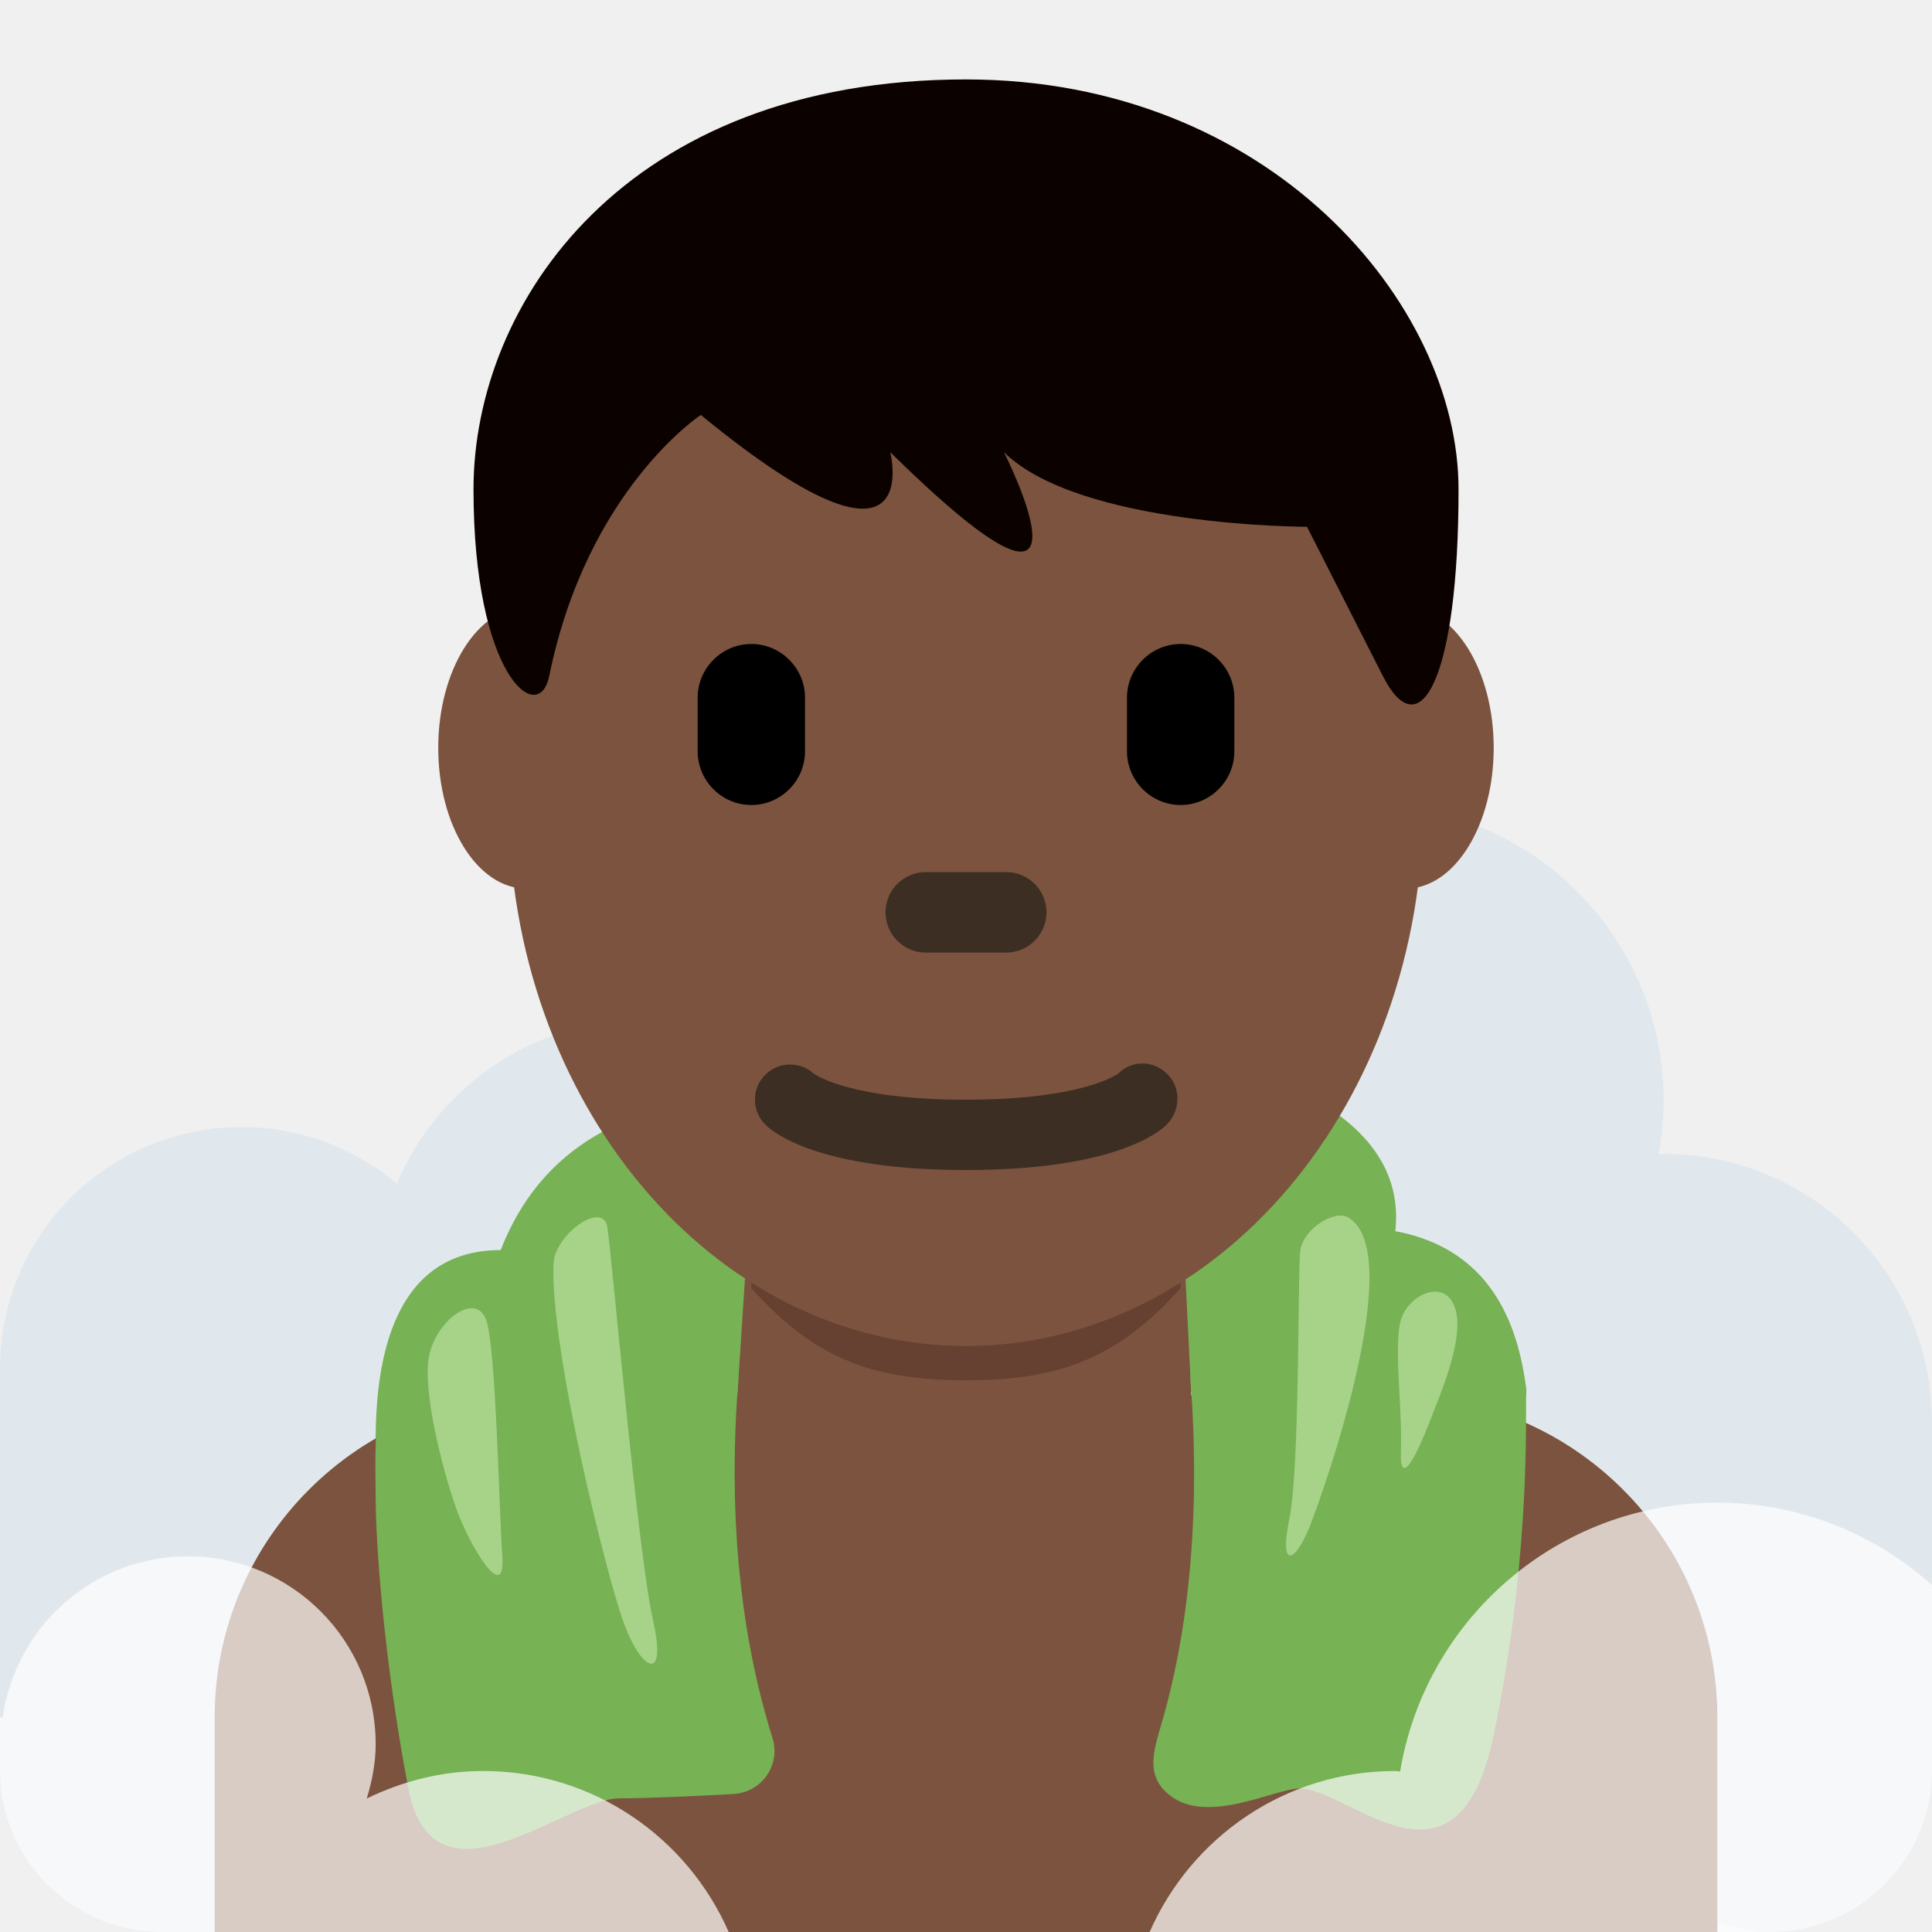
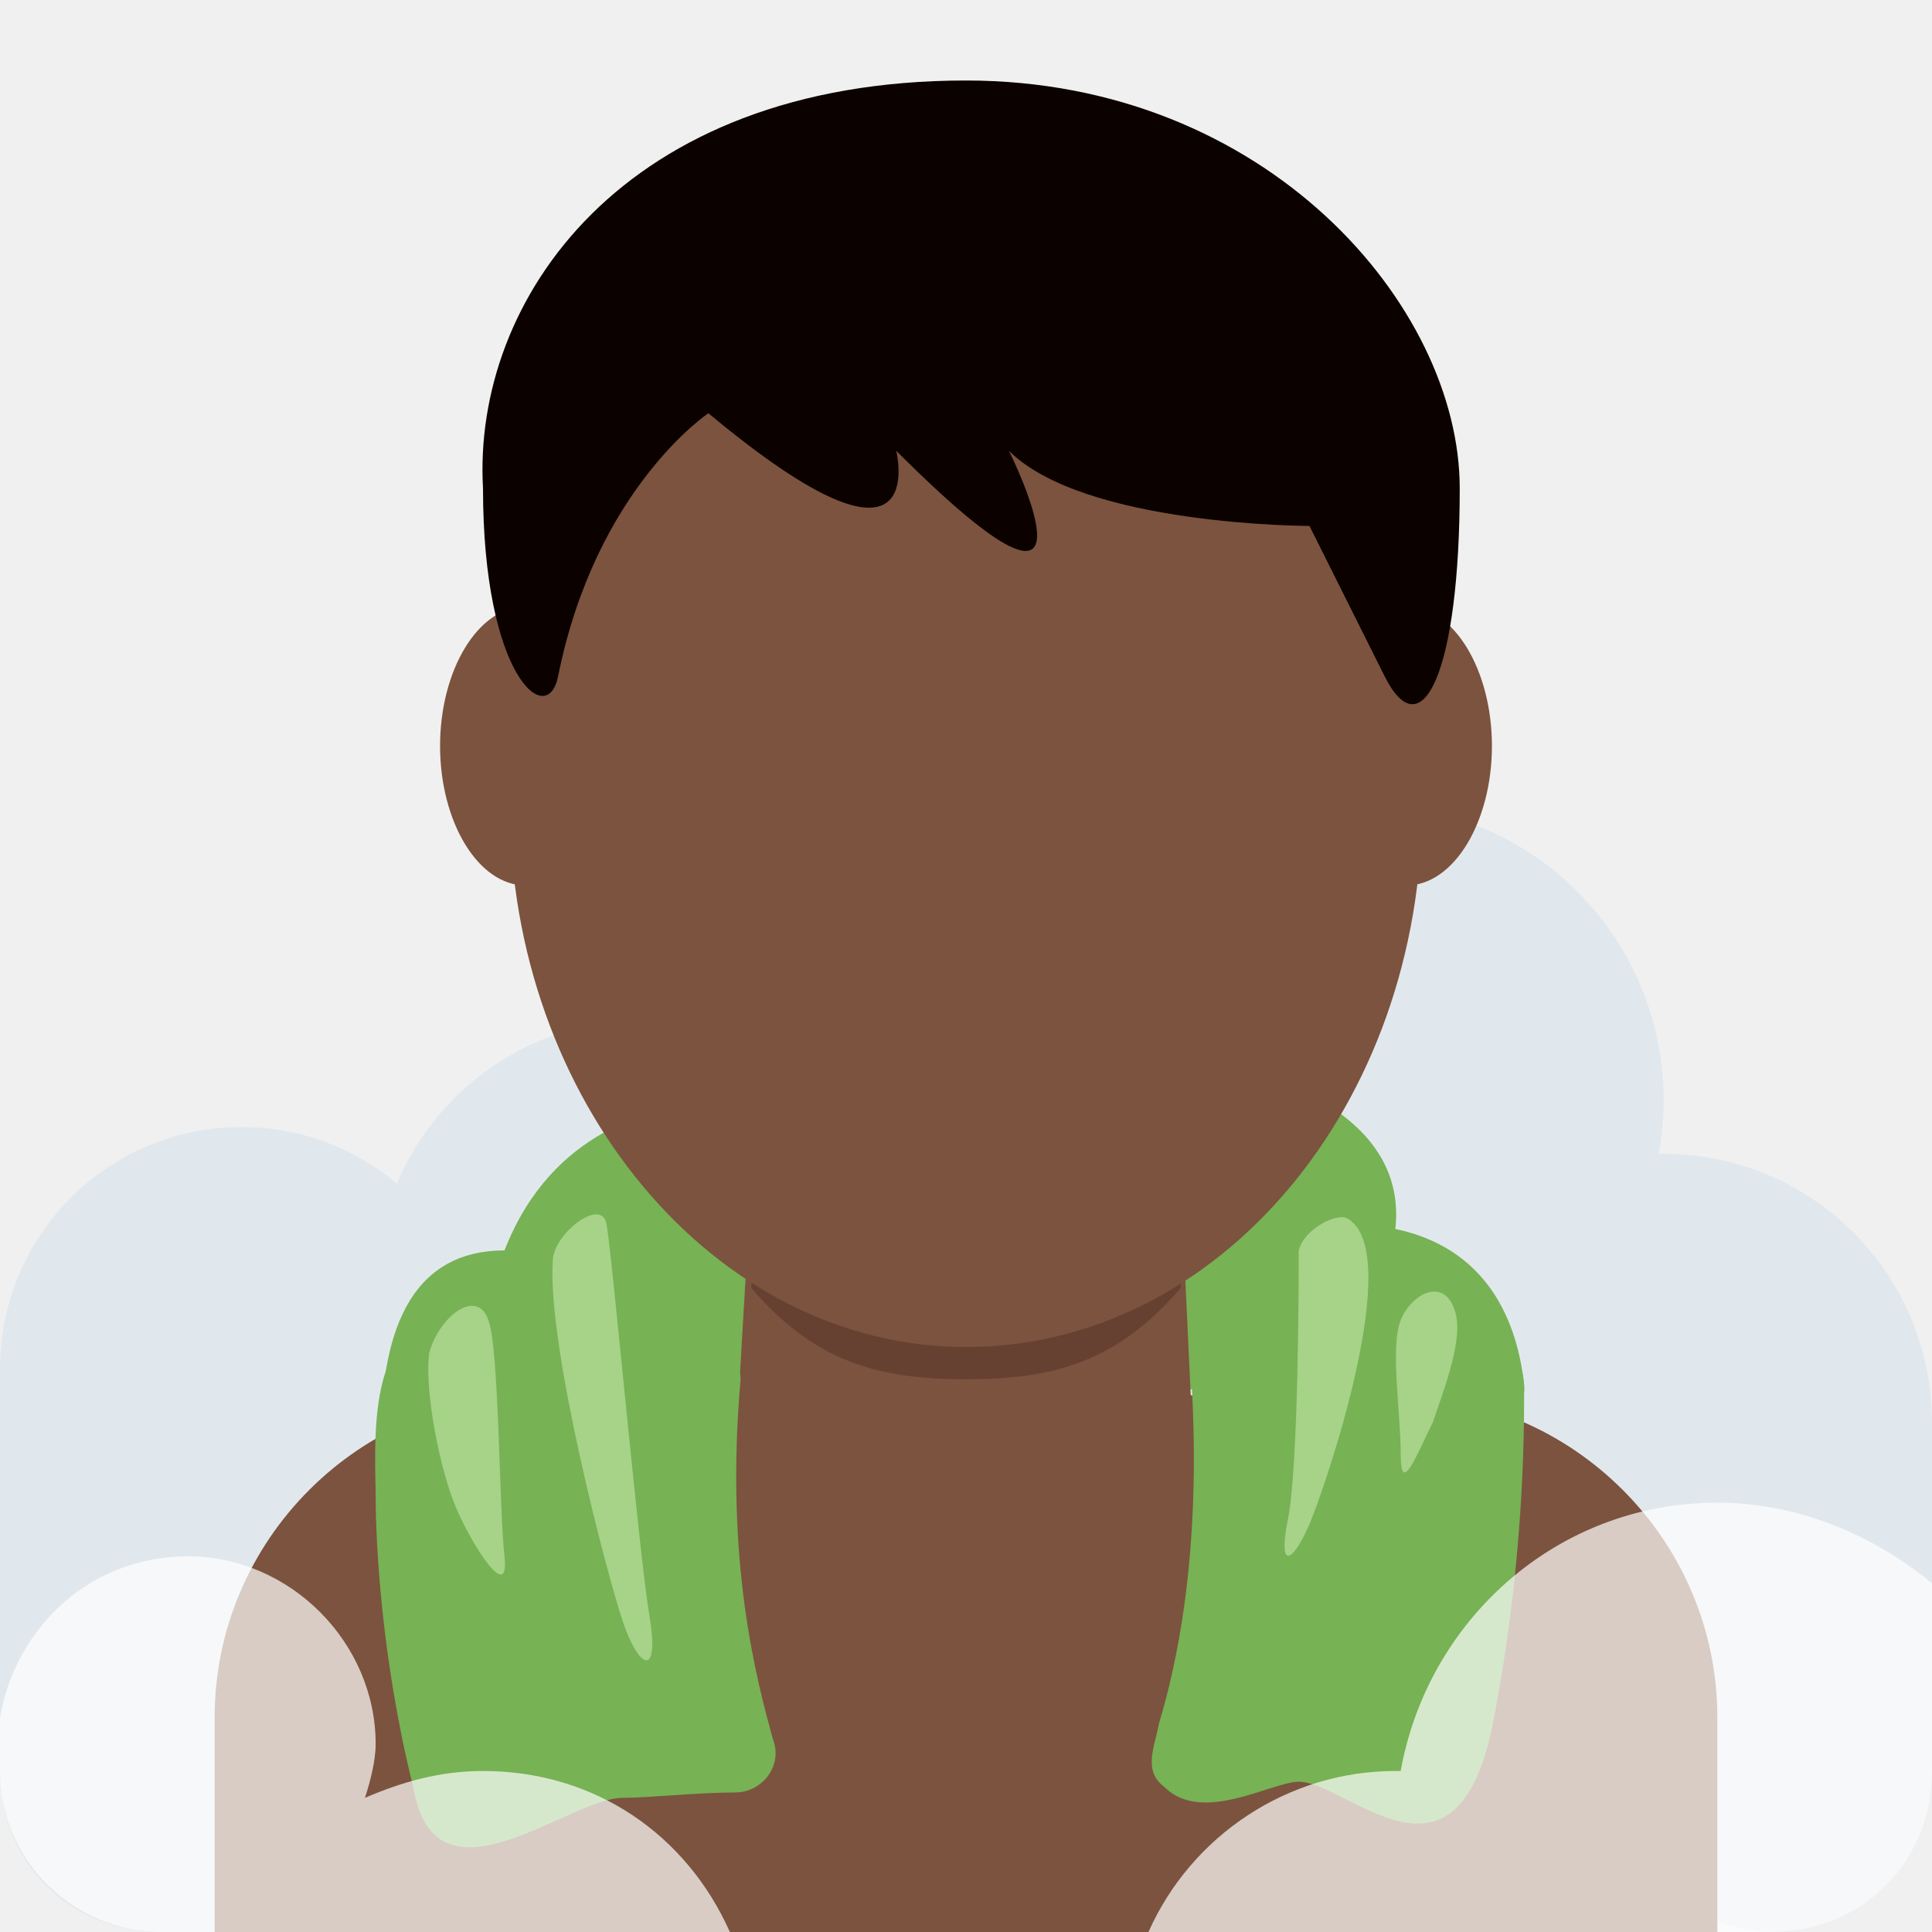
- <svg xmlns="http://www.w3.org/2000/svg" viewBox="0 0 36 36">
-   <g fill="#E1E8ED">
-     <circle cx="4.5" cy="25.5" r="4.5" />
-     <circle cx="25.5" cy="20.5" r="5.5" />
-     <circle cx="31" cy="26.5" r="5" />
-     <circle cx="12" cy="24" r="5" />
-     <path d="M33 30c-1.657 0-3 1.343-3 3H6c0-1.657-1.343-3-3-3s-3 1.343-3 3 1.343 3 3 3h29v-.184c.314.112.647.184 1 .184 1.657 0 3-1.343 3-3s-1.343-3-3-3z" />
-     <path d="M0 25.5h9V33H0zM20 23h9v4h-9zm11 3.5h5V33h-5z" />
+ <svg xmlns="http://www.w3.org/2000/svg" version="1.1" id="Layer_1" x="0px" y="0px" viewBox="0 0 36 36" style="enable-background:new 0 0 36 36;" xml:space="preserve">
+   <style type="text/css">
+ 	.st0{fill:#E1E8ED;}
+ 	.st1{fill:#77B255;}
+ 	.st2{fill:#7C533E;}
+ 	.st3{fill:#664131;}
+ 	.st4{fill:#0B0200;}
+ 	.st5{fill:#A6D388;}
+ 	.st6{opacity:0.7;fill:#FFFFFF;enable-background:new    ;}
+ </style>
+   <g>
+     <circle class="st0" cx="4.5" cy="25.5" r="4.5" />
+     <circle class="st0" cx="25.5" cy="20.5" r="5.5" />
+     <circle class="st0" cx="31" cy="26.5" r="5" />
+     <circle class="st0" cx="12" cy="24" r="5" />
+     <path class="st0" d="M33,30c-1.7,0-3,1.3-3,3H6c0-1.7-1.3-3-3-3s-3,1.3-3,3c0,1.7,1.3,3,3,3h29v-0.2c0.3,0.1,0.6,0.2,1,0.2   c1.7,0,3-1.3,3-3S34.7,30,33,30z" />
+     <path class="st0" d="M0,25.5h9V33H0V25.5z M20,23h9v4h-9V23z M31,26.5h5V33h-5V26.5z" />
  </g>
-   <path d="M23.35 20c1.014.324 2.845 1.15 2.65 2.941 1.924.357 2.306 1.966 2.436 2.907.248 1.79-7.436-.198-7.436-.198l-1-3.482L23.35 20zm-10.38.5c-.769.185-2.749.5-3.64 2.793-1.99 0-2.33 2.02-2.33 3.538 0 2.253 7.336 1.955 8.495.678 1.158-1.277.784-5.36.784-5.36L12.97 20.5z" fill="#77B255" />
-   <path fill="#7C533E" d="M32 36v-4c0-3.314-2.685-6-6-6H10c-3.313 0-6 2.686-6 6v4h28z" />
-   <path fill="#7C533E" d="M13.667 27.122L18 31.001l4.316-2.627L22 22h-8z" />
-   <path fill="#664131" d="M14 24c1.216 1.374 2.355 1.719 3.996 1.719 1.639 0 2.787-.346 4.004-1.719v-4h-8v4z" />
-   <path fill="#7C533E" d="M11.444 13.936c0 1.448-.734 2.622-1.639 2.622s-1.639-1.174-1.639-2.622.734-2.623 1.639-2.623c.905-.001 1.639 1.174 1.639 2.623m16.389 0c0 1.448-.733 2.622-1.639 2.622-.905 0-1.639-1.174-1.639-2.622s.733-2.623 1.639-2.623c.906-.001 1.639 1.174 1.639 2.623" />
-   <path fill="#7C533E" d="M9.477 14.96c0-5.589 3.816-10.121 8.523-10.121s8.522 4.532 8.522 10.121S22.707 25.081 18 25.081c-4.707-.001-8.523-4.532-8.523-10.121" />
-   <path fill="#3D2E24" d="M18 21.802c-2.754 0-3.6-.705-3.741-.848-.256-.256-.256-.671 0-.927.248-.248.646-.255.902-.023.052.037.721.487 2.839.487 2.2 0 2.836-.485 2.842-.49.256-.255.657-.243.913.015.256.256.242.683-.014.938-.141.143-.987.848-3.741.848" />
-   <path fill="#0B0200" d="M18 1.48c5.648 0 9.178 4.168 9.178 7.641s-.706 4.863-1.412 3.473l-1.412-2.778s-4.235 0-5.647-1.39c0 0 2.118 4.168-2.118 0 0 0 .706 2.779-3.53-.694 0 0-2.118 1.389-2.824 4.862-.196.964-1.412 0-1.412-3.473C8.822 5.648 11.646 1.48 18 1.48" />
-   <path d="M14 15c-.55 0-1-.45-1-1v-1c0-.55.45-1 1-1s1 .45 1 1v1c0 .55-.45 1-1 1m8 0c-.55 0-1-.45-1-1v-1c0-.55.45-1 1-1s1 .45 1 1v1c0 .55-.45 1-1 1" />
-   <path fill="#3D2E24" d="M18.75 17.75h-1.5c-.413 0-.75-.337-.75-.75s.337-.75.75-.75h1.5c.413 0 .75.337.75.75s-.337.75-.75.75" />
-   <path fill="#77B255" d="M13.758 25.712c-.269 3.395.314 5.641.636 6.672.158.505-.201 1.016-.729 1.045-.714.039-1.591.08-2.116.08-1 0-3.477 2.243-3.942-.193C7.143 30.88 7 28.711 7 27.909s-.158-3.166 1.167-3.17c1.817-.005 2.155-.153 2.917-.705.857-.622 2.738.879 2.674 1.678zm8.426.007c.247 3.305-.257 5.437-.553 6.44-.145.492-.261.897.099 1.237.698.66 2.007-.07 2.49-.07.92 0 2.935 2.261 3.612-.991.633-3.039.604-5.475.604-6.255s-.468-1.038-1.077-1.363c-1.486-.792-1.982-.149-2.683-.687-.788-.605-2.55.911-2.492 1.689z" />
-   <path fill="#A6D388" d="M8.002 25.236c.156-.67.885-1.175 1.063-.623.177.55.233 3.471.295 4.387s-.608-.184-.861-.898c-.254-.714-.644-2.234-.497-2.866zm19.115-.849c-.175-.579-.846-.279-1.003.176s.021 1.692-.01 2.465c-.031.773.325.014.551-.574.227-.588.627-1.521.462-2.067zm-16.802-.852c.024-.521.923-1.192 1.004-.656.081.536.571 6.09.845 7.289.274 1.199-.196.978-.522.124s-1.401-5.186-1.327-6.757zm14.802-.853c-.245-.141-.842.207-.89.639-.047.432-.005 4.021-.202 4.982-.196.961.115.81.383.133s1.831-5.106.709-5.754z" />
-   <path d="M32 28c-2.975 0-5.438 2.168-5.911 5.009C26.058 33.008 26.03 33 26 33c-2.049 0-3.806 1.236-4.578 3H33c1.65 0 3-1.35 3-3v-3.463C34.938 28.584 33.539 28 32 28zm-18.422 8c-.772-1.764-2.529-3-4.578-3-.78 0-1.509.194-2.166.512.098-.322.166-.657.166-1.012C7 30.567 5.433 29 3.5 29 1.738 29 .295 30.306.05 32H0v1c0 1.65 1.35 3 3 3h10.578z" opacity=".7" fill="#FFF" />
+   <path class="st1" d="M23.4,20c1,0.3,2.8,1.1,2.6,2.9c1.9,0.4,2.3,2,2.4,2.9c0.2,1.8-7.4-0.2-7.4-0.2l-1-3.5L23.4,20z M13,20.5  c-0.8,0.2-2.7,0.5-3.6,2.8c-2,0-2.3,2-2.3,3.5c0,2.3,7.3,2,8.5,0.7c1.2-1.3,0.8-5.4,0.8-5.4L13,20.5z" />
+   <path class="st2" d="M32,36v-4c0-3.3-2.7-6-6-6H10c-3.3,0-6,2.7-6,6v4H32z" />
+   <path class="st2" d="M13.7,27.1L18,31l4.3-2.6L22,22h-8L13.7,27.1z" />
+   <path class="st3" d="M14,24c1.2,1.4,2.4,1.7,4,1.7c1.6,0,2.8-0.3,4-1.7v-4h-8V24z" />
+   <path class="st2" d="M11.4,13.9c0,1.4-0.7,2.6-1.6,2.6s-1.6-1.2-1.6-2.6s0.7-2.6,1.6-2.6C10.7,11.3,11.4,12.5,11.4,13.9 M27.8,13.9  c0,1.4-0.7,2.6-1.6,2.6c-0.9,0-1.6-1.2-1.6-2.6s0.7-2.6,1.6-2.6C27.1,11.3,27.8,12.5,27.8,13.9" />
+   <path class="st2" d="M9.5,15c0-5.6,3.8-10.1,8.5-10.1s8.5,4.5,8.5,10.1S22.7,25.1,18,25.1C13.3,25.1,9.5,20.5,9.5,15" />
+   <path class="st4" d="M18,1.5c5.6,0,9.2,4.2,9.2,7.6s-0.7,4.9-1.4,3.5l-1.4-2.8c0,0-4.2,0-5.6-1.4c0,0,2.1,4.2-2.1,0  c0,0,0.7,2.8-3.5-0.7c0,0-2.1,1.4-2.8,4.9c-0.2,1-1.4,0-1.4-3.5C8.8,5.6,11.6,1.5,18,1.5" />
+   <path class="st1" d="M13.8,25.7c-0.3,3.4,0.3,5.6,0.6,6.7c0.2,0.5-0.2,1-0.7,1c-0.7,0-1.6,0.1-2.1,0.1c-1,0-3.5,2.2-3.9-0.2  C7.1,30.9,7,28.7,7,27.9s-0.2-3.2,1.2-3.2c1.8,0,2.2-0.2,2.9-0.7C11.9,23.4,13.8,24.9,13.8,25.7z M22.2,25.7  c0.2,3.3-0.3,5.4-0.6,6.4c-0.1,0.5-0.3,0.9,0.1,1.2c0.7,0.7,2-0.1,2.5-0.1c0.9,0,2.9,2.3,3.6-1c0.6-3,0.6-5.5,0.6-6.3  s-0.5-1-1.1-1.4c-1.5-0.8-2-0.1-2.7-0.7C23.9,23.4,22.1,24.9,22.2,25.7z" />
+   <path class="st5" d="M8,25.2c0.2-0.7,0.9-1.2,1.1-0.6c0.2,0.5,0.2,3.5,0.3,4.4s-0.6-0.2-0.9-0.9C8.2,27.4,7.9,25.9,8,25.2z   M27.1,24.4c-0.2-0.6-0.8-0.3-1,0.2s0,1.7,0,2.5s0.3,0,0.6-0.6C26.9,25.9,27.3,24.9,27.1,24.4z M10.3,23.5c0-0.5,0.9-1.2,1-0.7  c0.1,0.5,0.6,6.1,0.8,7.3s-0.2,1-0.5,0.1S10.2,25.1,10.3,23.5z M25.1,22.7c-0.2-0.1-0.8,0.2-0.9,0.6c0,0.4,0,4-0.2,5  c-0.2,1,0.1,0.8,0.4,0.1S26.2,23.3,25.1,22.7z" />
+   <path class="st6" d="M32,28c-3,0-5.4,2.2-5.9,5c0,0-0.1,0-0.1,0c-2,0-3.8,1.2-4.6,3H33c1.7,0,3-1.3,3-3v-3.5  C34.9,28.6,33.5,28,32,28z M13.6,36c-0.8-1.8-2.5-3-4.6-3c-0.8,0-1.5,0.2-2.2,0.5c0.1-0.3,0.2-0.7,0.2-1C7,30.6,5.4,29,3.5,29  c-1.8,0-3.2,1.3-3.5,3H0v1c0,1.7,1.4,3,3,3C3,36,13.6,36,13.6,36z" />
</svg>
